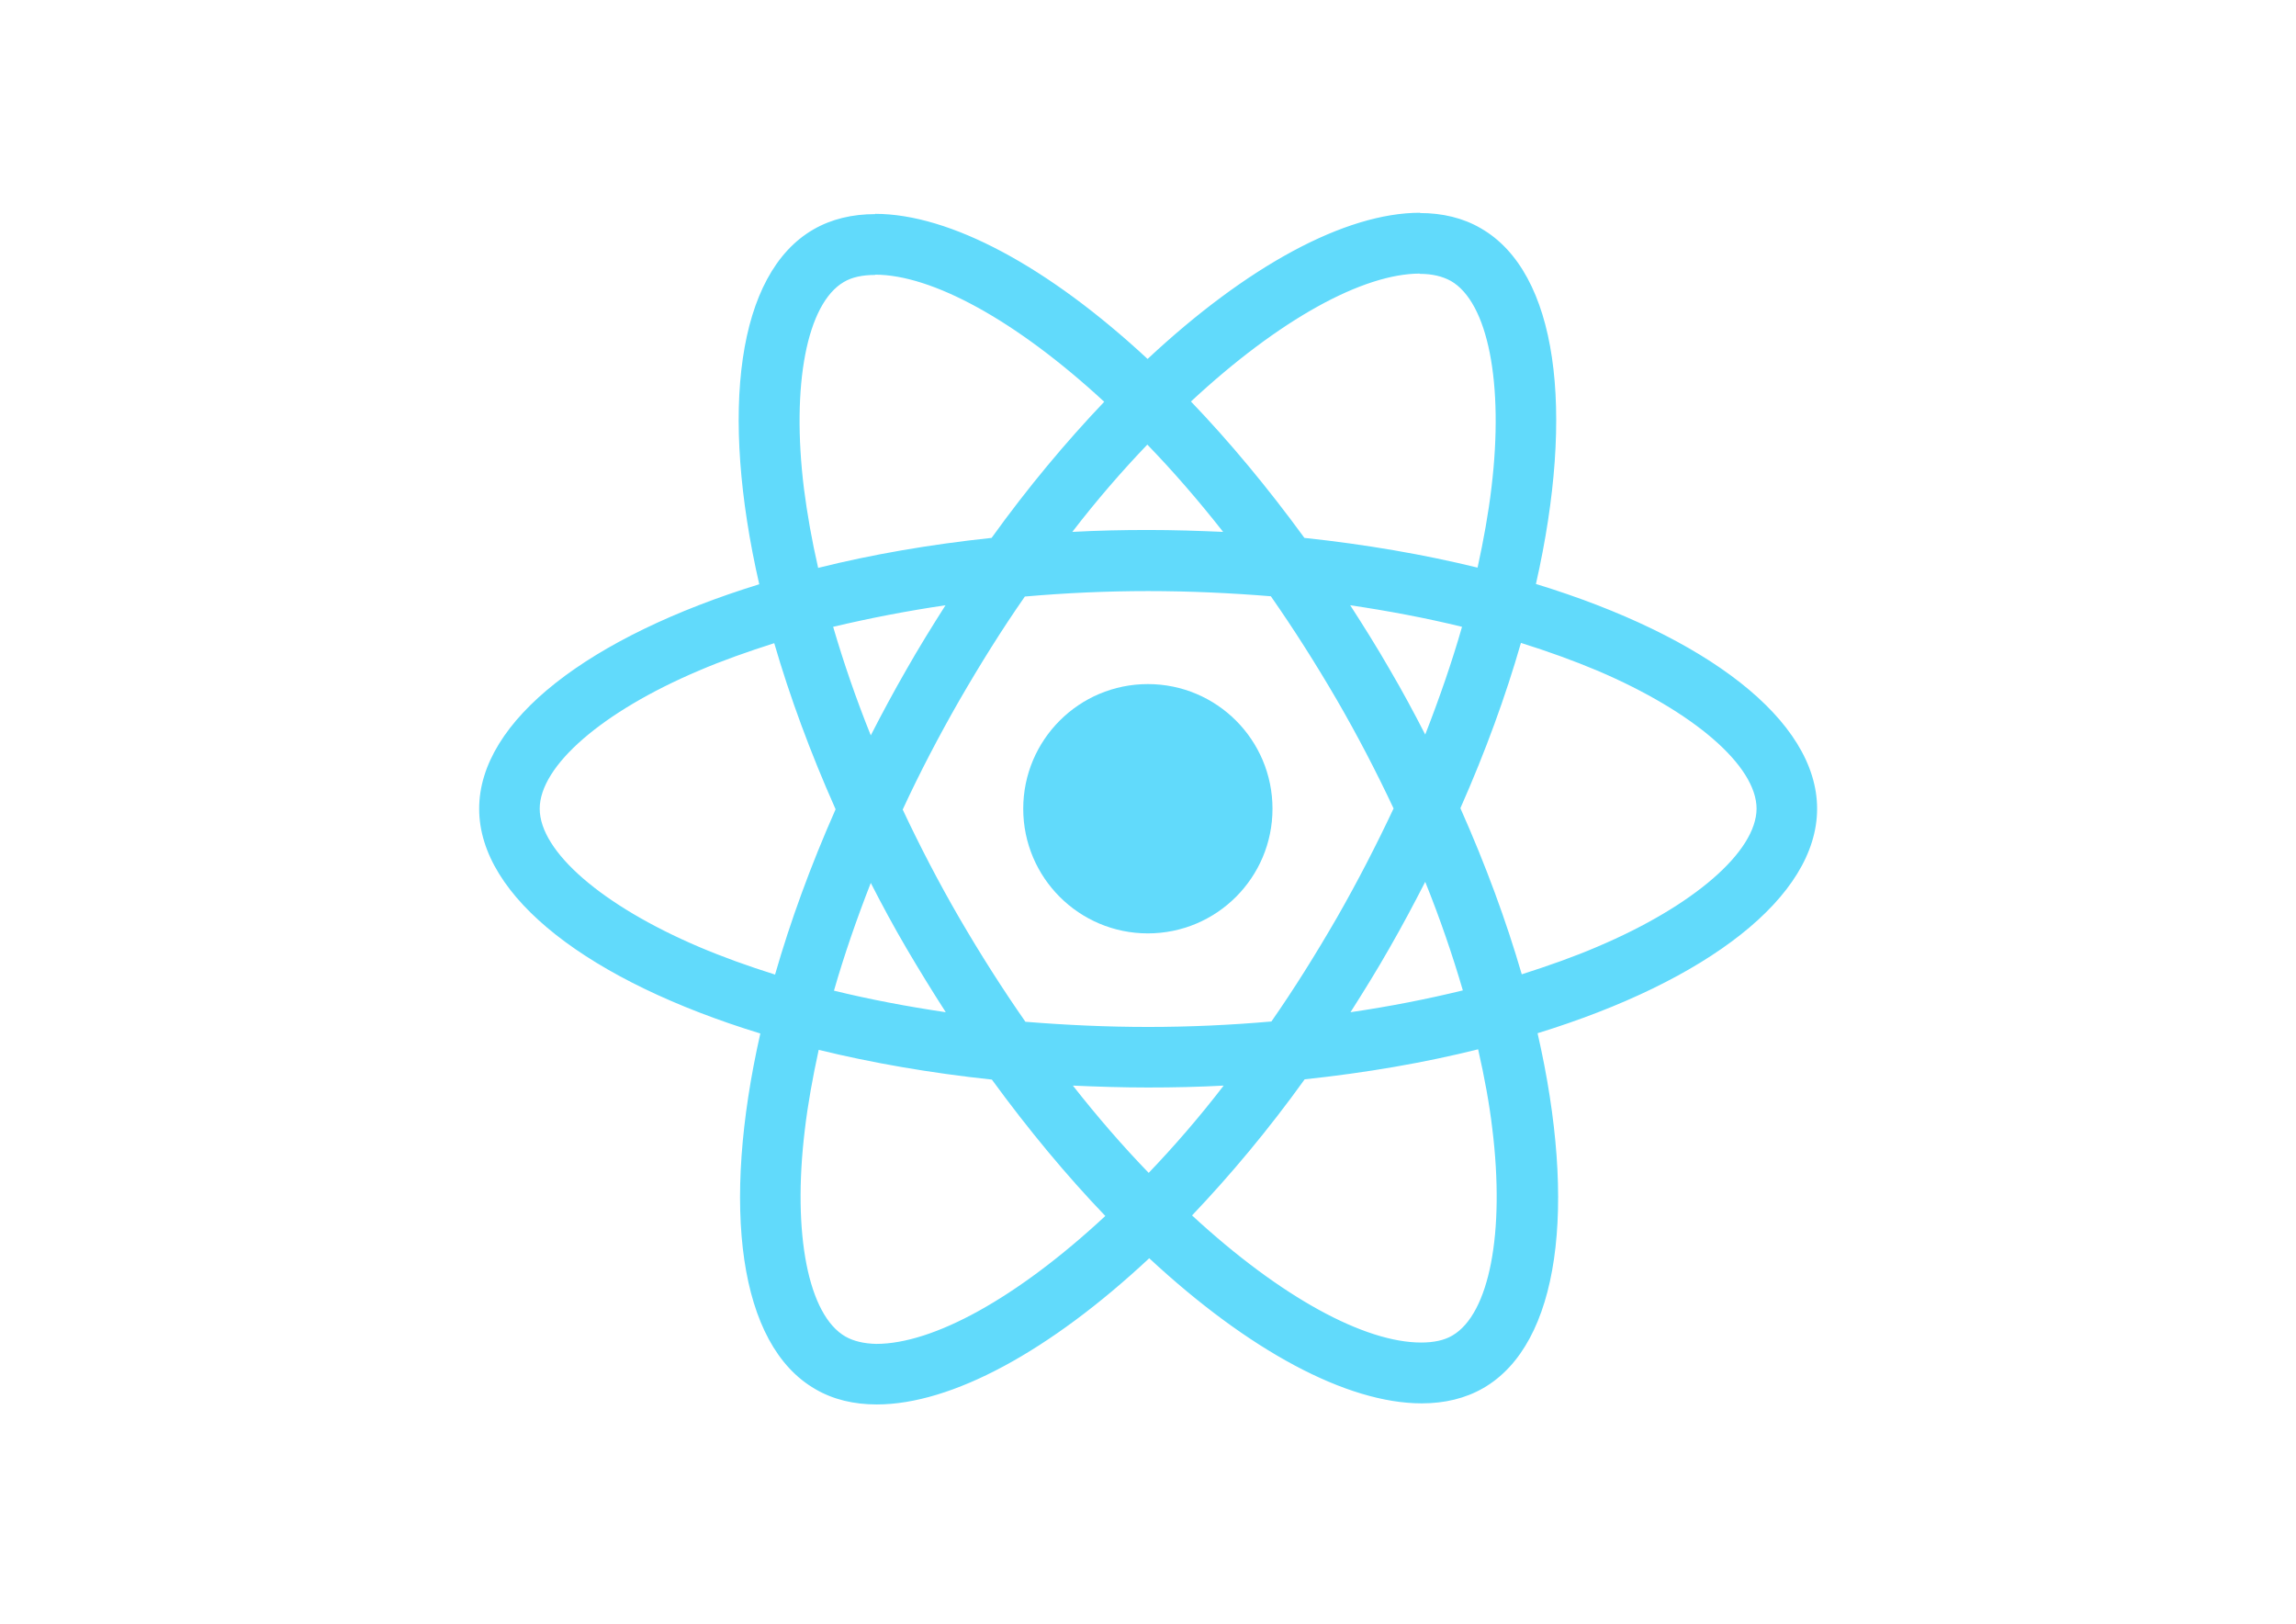
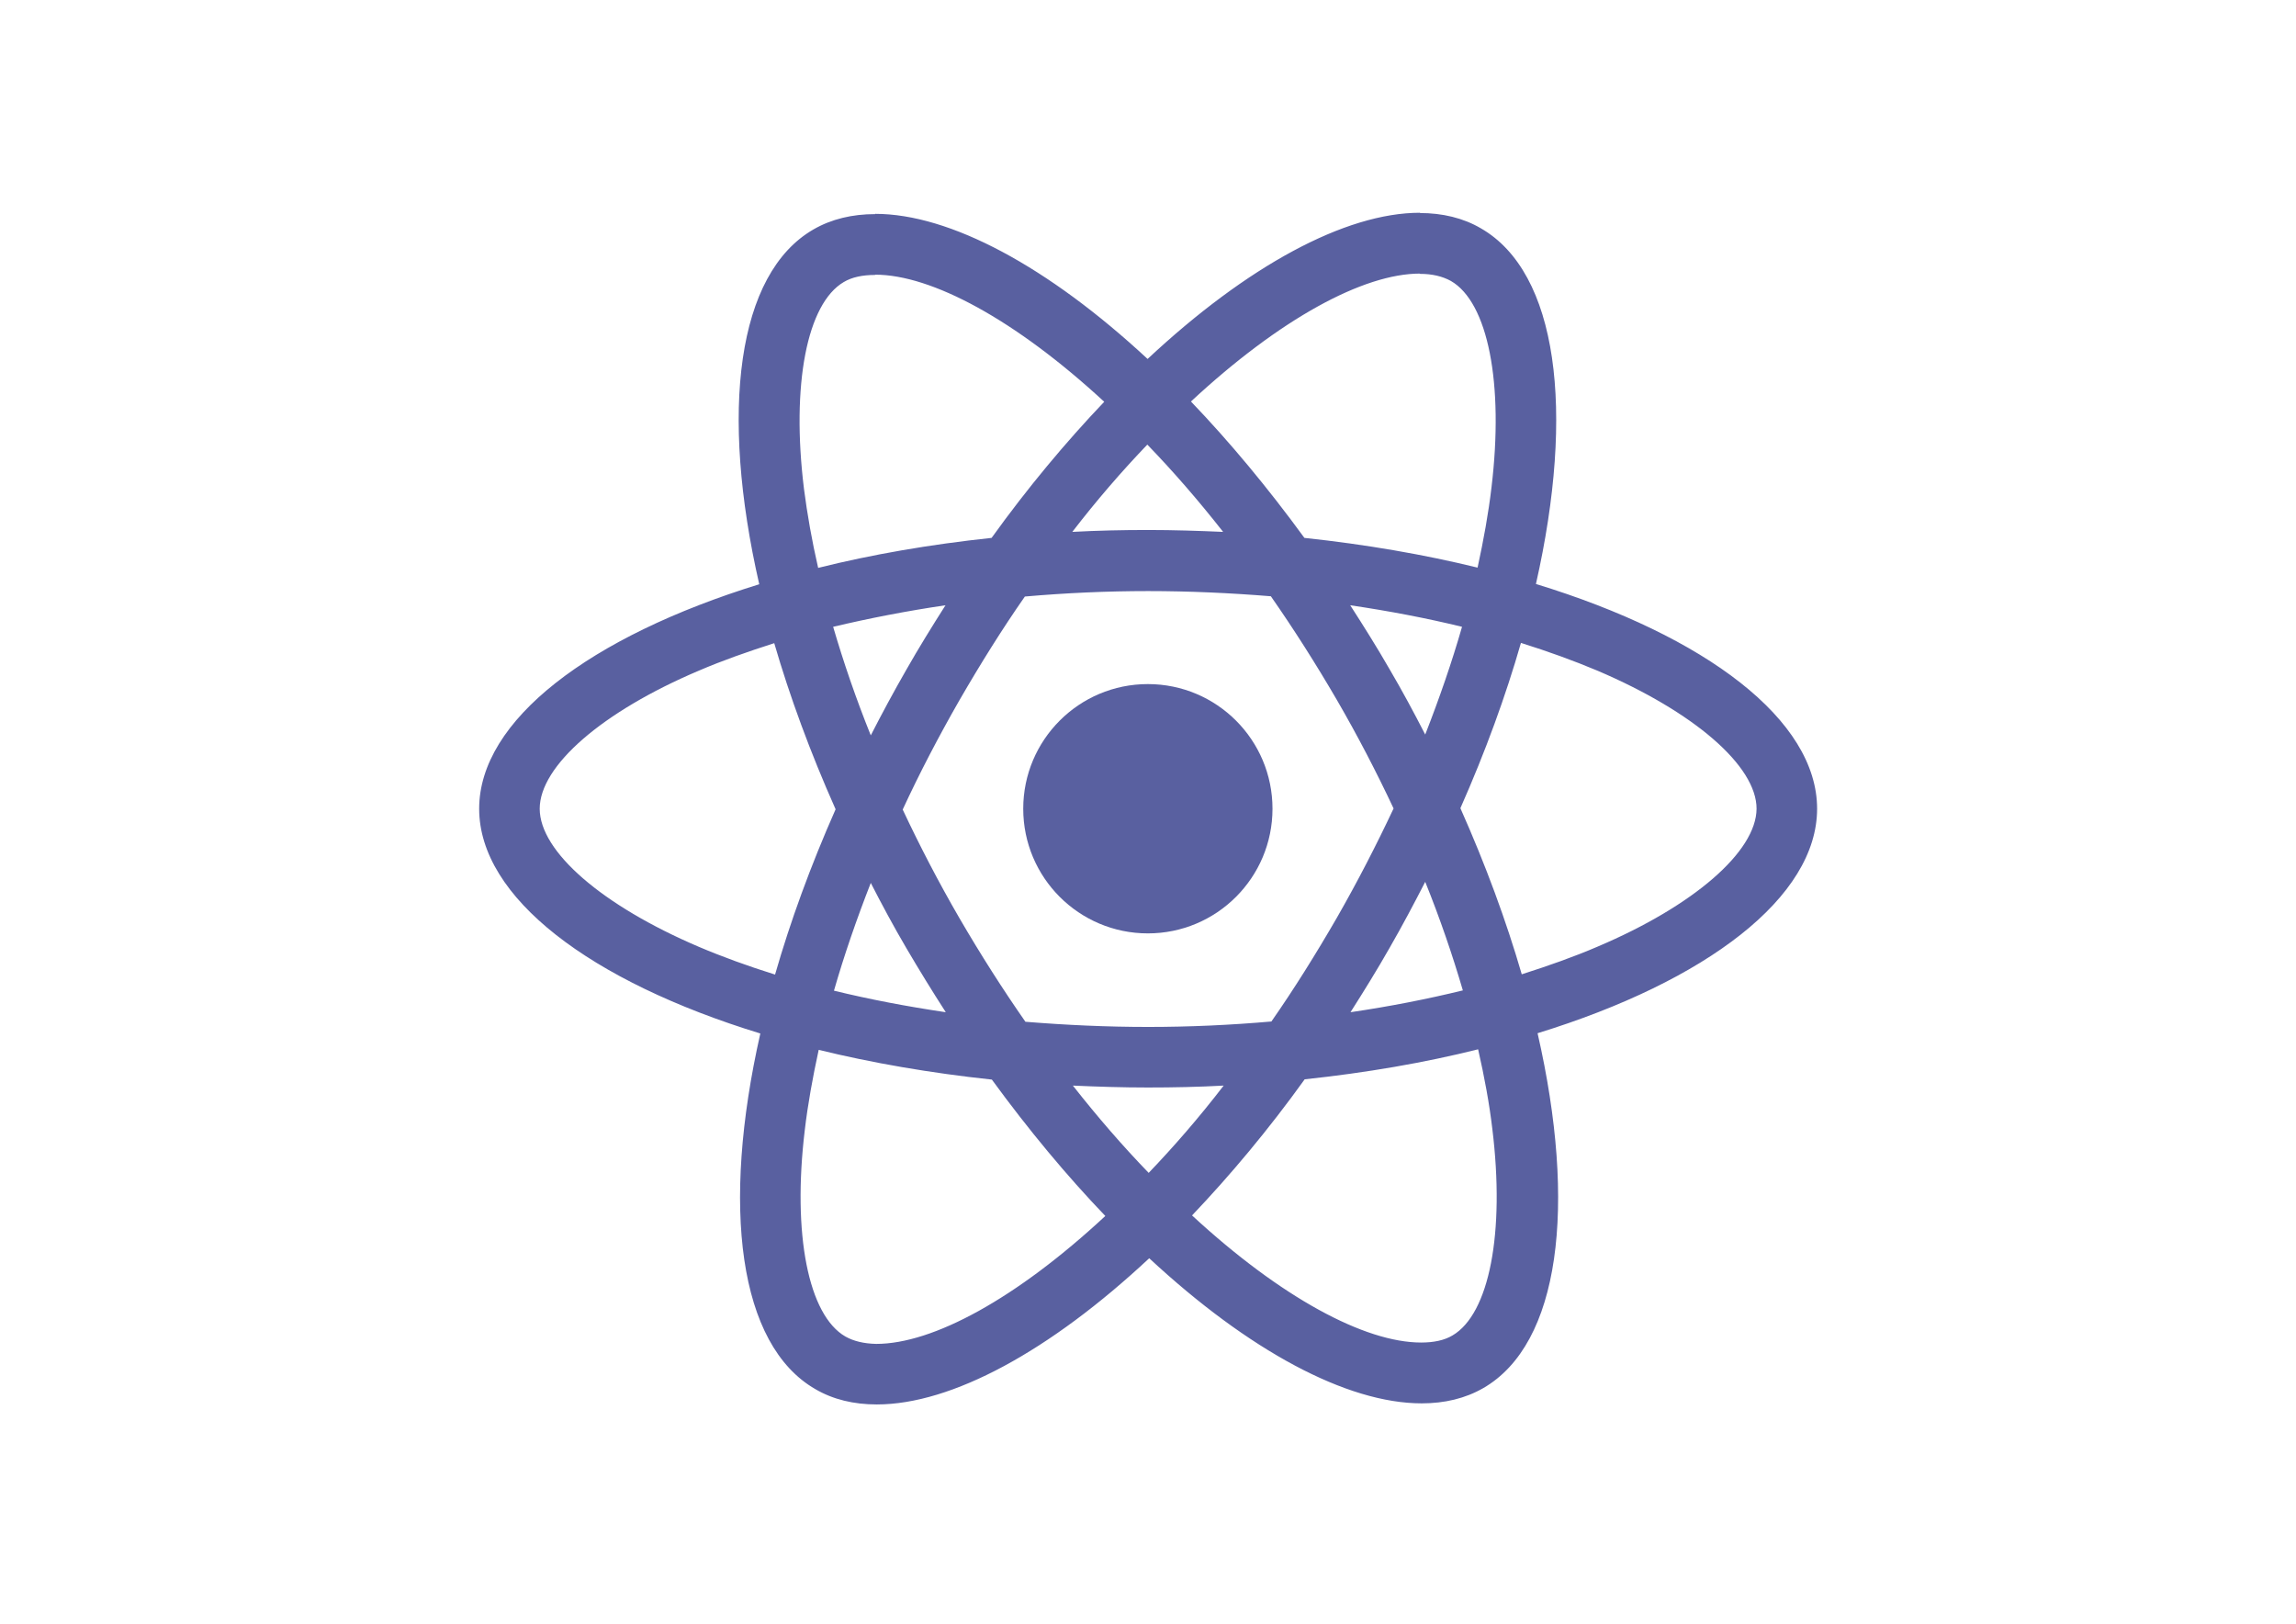
<svg xmlns="http://www.w3.org/2000/svg" viewBox="0 0 841.9 595.3">
-   <g fill="#61DAFB">
+   <g fill="#5960A0">
    <path d="M666.3 296.5c0-32.5-40.7-63.3-103.1-82.4 14.4-63.6 8-114.2-20.2-130.4-6.5-3.8-14.1-5.6-22.4-5.6v22.3c4.6 0 8.3.9 11.4 2.6 13.6 7.8 19.5 37.5 14.9 75.7-1.1 9.4-2.9 19.3-5.1 29.4-19.6-4.8-41-8.5-63.5-10.9-13.5-18.5-27.5-35.3-41.6-50 32.6-30.3 63.2-46.9 84-46.9V78c-27.5 0-63.5 19.6-99.9 53.6-36.4-33.8-72.4-53.2-99.9-53.2v22.3c20.7 0 51.4 16.5 84 46.6-14 14.7-28 31.4-41.3 49.9-22.6 2.4-44 6.1-63.6 11-2.3-10-4-19.7-5.2-29-4.7-38.2 1.1-67.9 14.6-75.8 3-1.8 6.9-2.6 11.5-2.6V78.5c-8.4 0-16 1.8-22.6 5.6-28.1 16.2-34.4 66.7-19.9 130.1-62.2 19.2-102.7 49.9-102.7 82.3 0 32.5 40.7 63.3 103.1 82.4-14.4 63.6-8 114.2 20.2 130.4 6.5 3.8 14.1 5.6 22.5 5.6 27.5 0 63.5-19.6 99.9-53.6 36.4 33.8 72.4 53.2 99.9 53.2 8.4 0 16-1.8 22.6-5.6 28.1-16.2 34.4-66.7 19.9-130.1 62-19.1 102.5-49.9 102.5-82.3zm-130.2-66.7c-3.7 12.9-8.3 26.2-13.5 39.5-4.1-8-8.4-16-13.1-24-4.6-8-9.5-15.8-14.4-23.4 14.2 2.1 27.9 4.7 41 7.9zm-45.8 106.5c-7.8 13.5-15.8 26.3-24.1 38.2-14.9 1.3-30 2-45.2 2-15.1 0-30.2-.7-45-1.9-8.3-11.9-16.4-24.6-24.2-38-7.6-13.1-14.5-26.4-20.8-39.8 6.2-13.4 13.2-26.8 20.7-39.9 7.8-13.5 15.8-26.3 24.1-38.2 14.9-1.3 30-2 45.2-2 15.1 0 30.2.7 45 1.9 8.3 11.9 16.4 24.6 24.2 38 7.6 13.1 14.5 26.4 20.8 39.8-6.3 13.4-13.2 26.8-20.7 39.9zm32.3-13c5.4 13.4 10 26.8 13.8 39.8-13.1 3.2-26.9 5.9-41.2 8 4.9-7.7 9.8-15.6 14.4-23.7 4.6-8 8.9-16.1 13-24.1zM421.2 430c-9.3-9.6-18.6-20.3-27.8-32 9 .4 18.2.7 27.5.7 9.4 0 18.7-.2 27.8-.7-9 11.7-18.3 22.4-27.5 32zm-74.4-58.9c-14.2-2.1-27.9-4.7-41-7.9 3.7-12.9 8.3-26.2 13.5-39.5 4.1 8 8.4 16 13.1 24 4.7 8 9.5 15.8 14.4 23.4zM420.7 163c9.3 9.6 18.6 20.3 27.8 32-9-.4-18.2-.7-27.5-.7-9.4 0-18.7.2-27.8.7 9-11.7 18.3-22.4 27.5-32zm-74 58.9c-4.9 7.7-9.8 15.6-14.4 23.7-4.6 8-8.9 16-13 24-5.4-13.4-10-26.8-13.8-39.8 13.1-3.1 26.9-5.8 41.2-7.9zm-90.5 125.2c-35.4-15.1-58.3-34.9-58.3-50.6 0-15.7 22.9-35.6 58.3-50.6 8.6-3.7 18-7 27.7-10.1 5.7 19.6 13.2 40 22.5 60.9-9.2 20.8-16.6 41.1-22.2 60.6-9.9-3.1-19.3-6.5-28-10.2zM310 490c-13.6-7.8-19.5-37.5-14.9-75.7 1.1-9.4 2.9-19.3 5.1-29.4 19.6 4.8 41 8.5 63.5 10.9 13.5 18.5 27.5 35.3 41.6 50-32.6 30.3-63.2 46.9-84 46.9-4.5-.1-8.3-1-11.3-2.7zm237.2-76.2c4.7 38.2-1.1 67.9-14.6 75.8-3 1.8-6.9 2.6-11.5 2.6-20.7 0-51.4-16.5-84-46.6 14-14.7 28-31.4 41.3-49.9 22.6-2.4 44-6.1 63.6-11 2.3 10.1 4.1 19.8 5.2 29.1zm38.5-66.7c-8.6 3.7-18 7-27.7 10.1-5.7-19.6-13.2-40-22.5-60.9 9.2-20.8 16.6-41.1 22.2-60.6 9.9 3.1 19.3 6.5 28.1 10.2 35.4 15.1 58.3 34.9 58.3 50.6-.1 15.7-23 35.6-58.4 50.6zM320.8 78.4z" />
    <circle cx="420.9" cy="296.5" r="45.7" />
-     <path d="M520.5 78.1z" />
  </g>
</svg>
